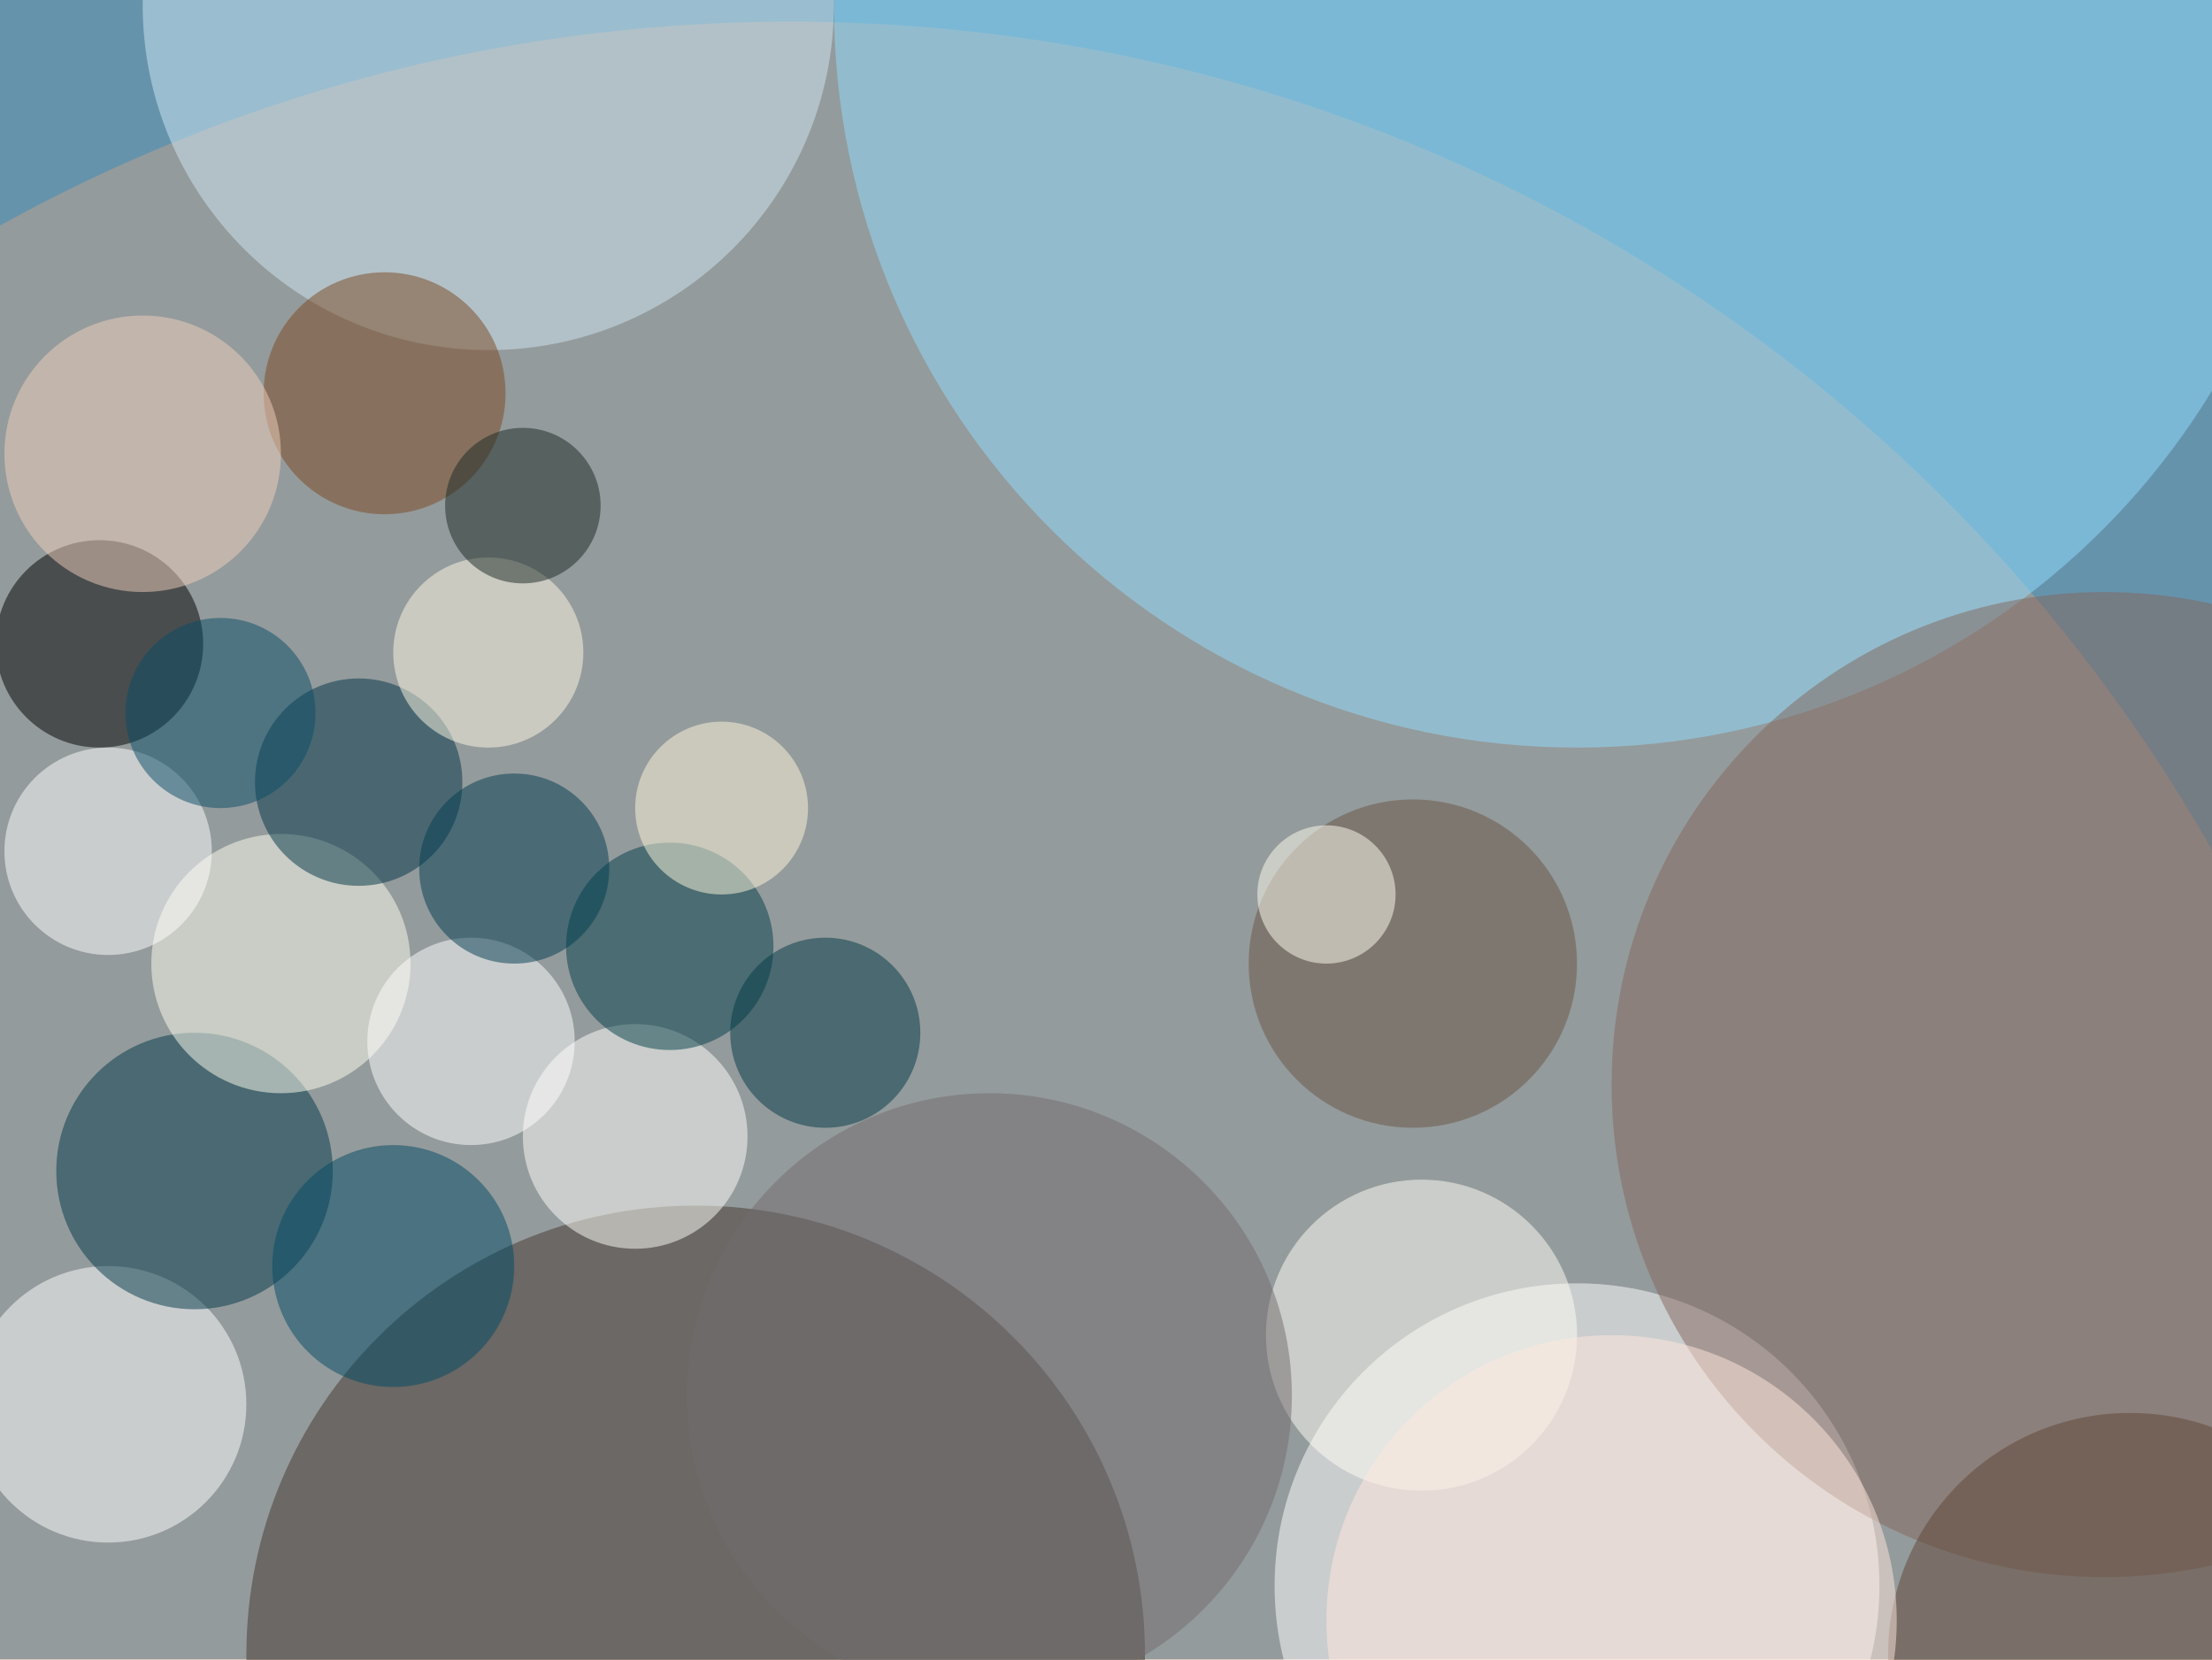
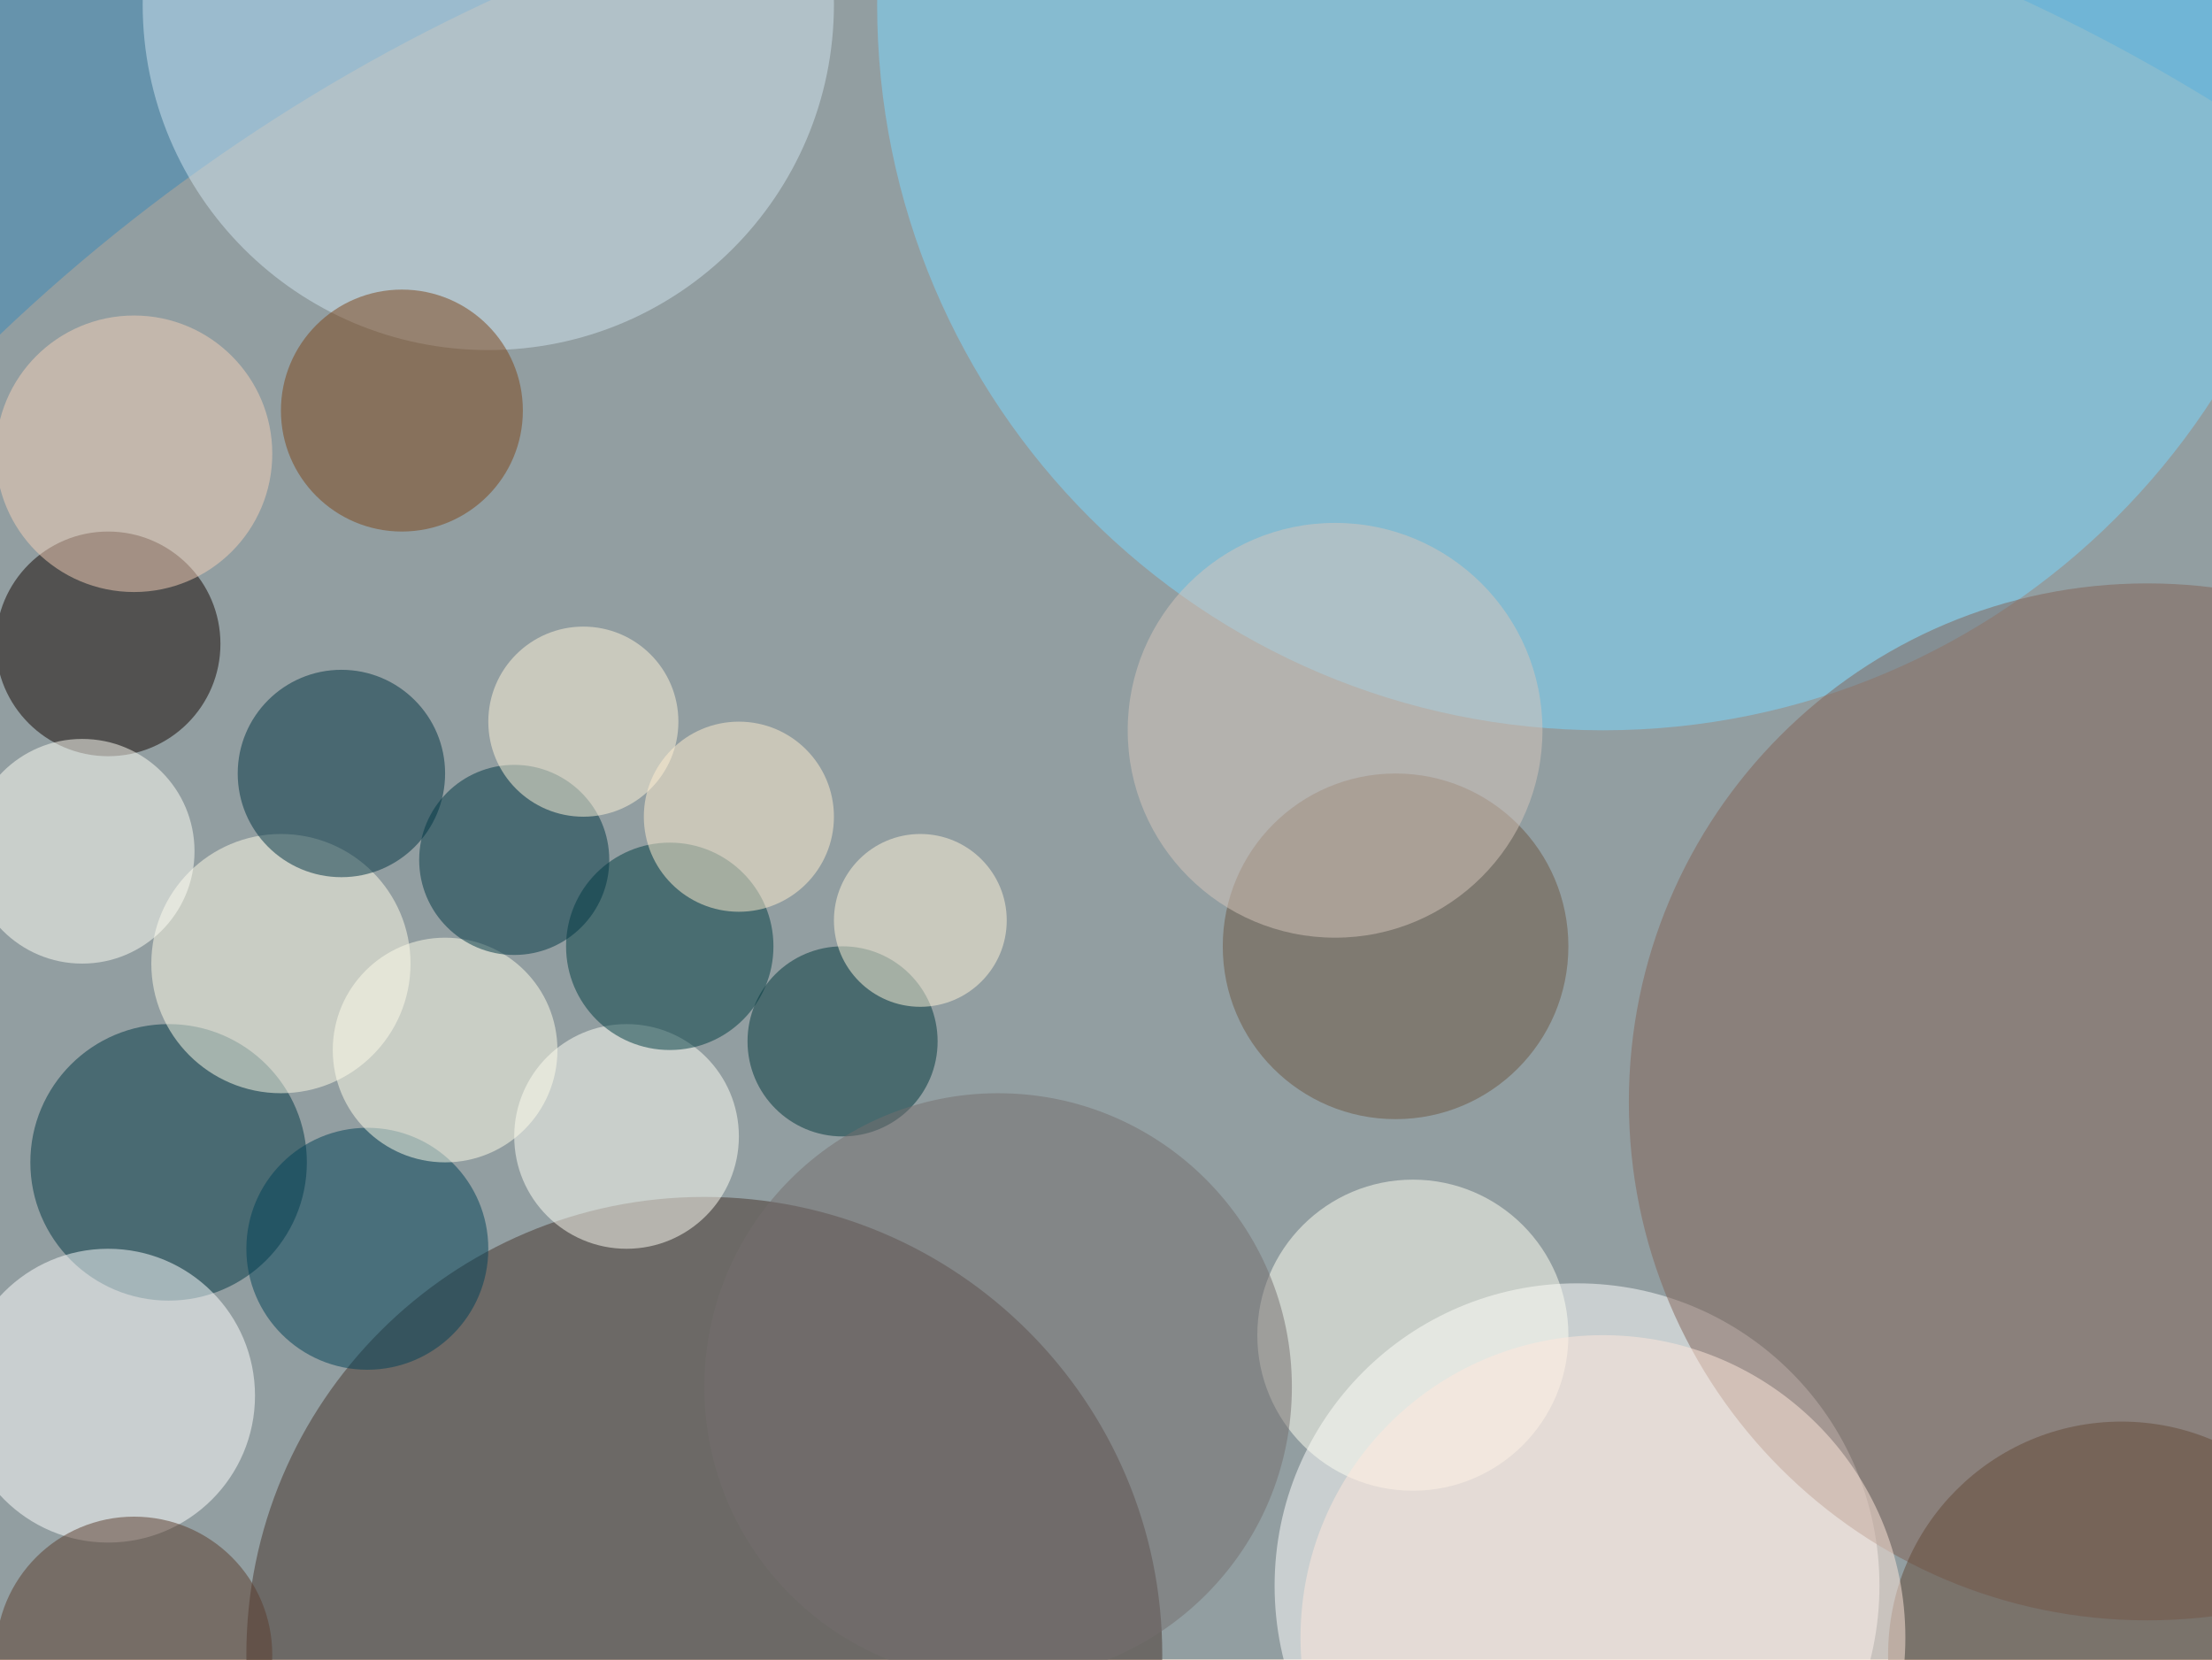
<svg xmlns="http://www.w3.org/2000/svg" width="300" height="225">
  <rect width="100%" height="100%" fill="#6693ac" />
  <g fill-opacity=".5" transform="translate(.6 .6)scale(1.17188)">
-     <circle cx="91" cy="191" r="189" fill="#c2a48c" />
-     <circle cx="80" cy="191" r="52" fill="#42362f" />
+     <circle cx="145" cy="191" r="211" fill="#beaa96" />
+     <circle cx="81" cy="191" r="53" fill="#46352c" />
    <circle cx="182" cy="183" r="35" fill="#fff" />
-     <circle cx="182" r="86" fill="#90dfff" />
-     <circle cx="56" r="40" fill="#d1e8f4" />
-     <circle cx="243" cy="125" r="57" fill="#83665d" />
-     <circle cx="11" cy="74" r="12" fill="#010000" />
-     <circle cx="12" cy="162" r="16" fill="#fff" />
-     <circle cx="22" cy="135" r="16" fill="#003848" />
-     <circle cx="164" cy="154" r="18" fill="#fffff7" />
-     <circle cx="32" cy="111" r="15" fill="#ffe" />
-     <circle cx="73" cy="131" r="13" fill="#fffffb" />
-     <circle cx="41" cy="90" r="12" fill="#003547" />
-     <circle cx="45" cy="146" r="14" fill="#004b64" />
-     <circle cx="12" cy="98" r="12" fill="#fff" />
-     <circle cx="77" cy="109" r="12" fill="#003e48" />
-     <circle cx="54" cy="120" r="12" fill="#fff" />
-     <circle cx="163" cy="111" r="19" fill="#695544" />
-     <circle cx="44" cy="45" r="14" fill="#7b4920" />
-     <circle cx="246" cy="191" r="28" fill="#5f4534" />
-     <circle cx="95" cy="119" r="11" fill="#003944" />
-     <circle cx="59" cy="100" r="11" fill="#003d50" />
-     <circle cx="56" cy="75" r="11" fill="#fffae7" />
-     <circle cx="114" cy="161" r="35" fill="#726d6e" />
-     <circle cx="83" cy="93" r="10" fill="#fff9dd" />
-     <circle cx="186" cy="187" r="33" fill="#ffe8dc" />
-     <circle cx="16" cy="52" r="16" fill="#f0d1bd" />
-     <circle cx="60" cy="58" r="9" fill="#1a2825" />
-     <circle cx="153" cy="103" r="8" fill="ivory" />
-     <circle cx="25" cy="82" r="11" fill="#084d66" />
+     <circle cx="185" r="84" fill="#7bd8ff" />
+     <circle cx="248" cy="127" r="60" fill="#826257" />
+     <circle cx="56" r="40" fill="#d0e5f1" />
+     <circle cx="12" cy="74" r="13" fill="#120400" />
+     <circle cx="19" cy="134" r="16" fill="#003644" />
+     <circle cx="12" cy="161" r="17" fill="#fff" />
+     <circle cx="163" cy="154" r="18" fill="#fffff3" />
+     <circle cx="32" cy="111" r="15" fill="#fffde9" />
+     <circle cx="72" cy="131" r="13" fill="#fffff7" />
+     <circle cx="39" cy="89" r="12" fill="#003243" />
+     <circle cx="42" cy="144" r="14" fill="#004156" />
+     <circle cx="161" cy="109" r="20" fill="#6d5643" />
+     <circle cx="46" cy="47" r="14" fill="#7d4518" />
+     <circle cx="77" cy="109" r="12" fill="#003c43" />
+     <circle cx="9" cy="98" r="13" fill="#fffff6" />
+     <circle cx="51" cy="121" r="13" fill="#fffeea" />
+     <circle cx="97" cy="120" r="11" fill="#00363d" />
+     <circle cx="59" cy="99" r="11" fill="#003744" />
+     <circle cx="115" cy="160" r="34" fill="#756e6f" />
+     <circle cx="245" cy="191" r="27" fill="#624937" />
+     <circle cx="154" cy="84" r="24" fill="#d6c7bd" />
+     <circle cx="185" cy="189" r="35" fill="#ffe8dc" />
+     <circle cx="15" cy="52" r="16" fill="#f4d0b9" />
+     <circle cx="67" cy="83" r="11" fill="#fff5db" />
+     <circle cx="85" cy="94" r="11" fill="#ffeed0" />
+     <circle cx="15" cy="191" r="16" fill="#5b3c2d" />
+     <circle cx="106" cy="106" r="10" fill="#fff4da" />
  </g>
</svg>
